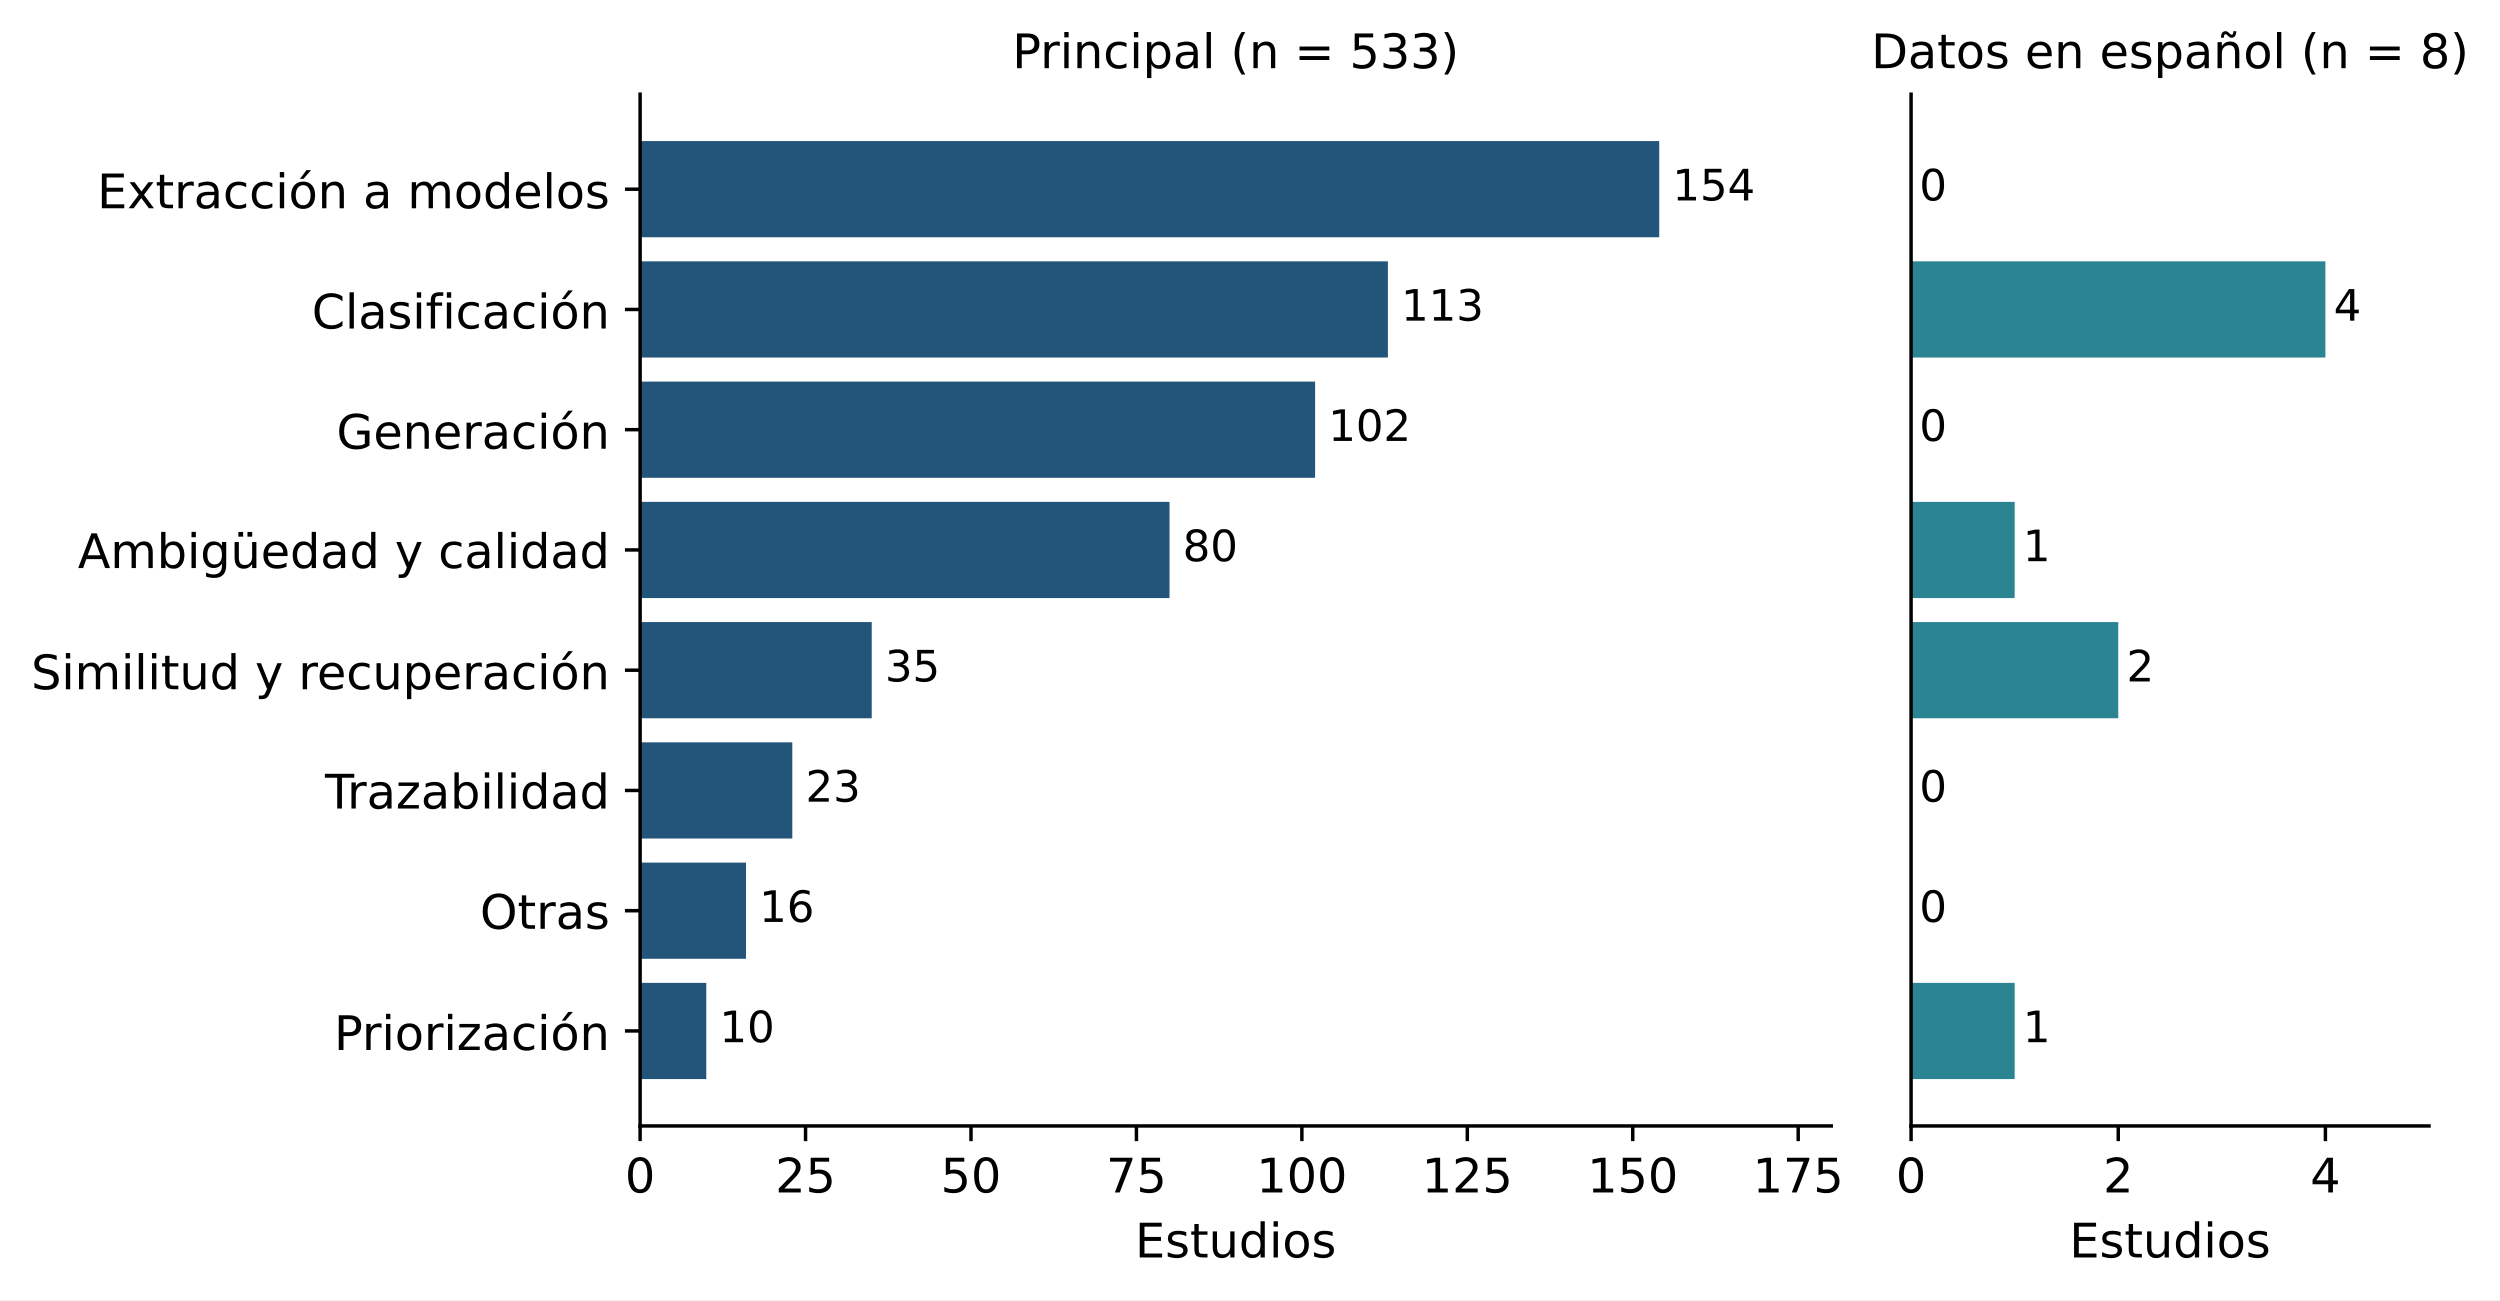
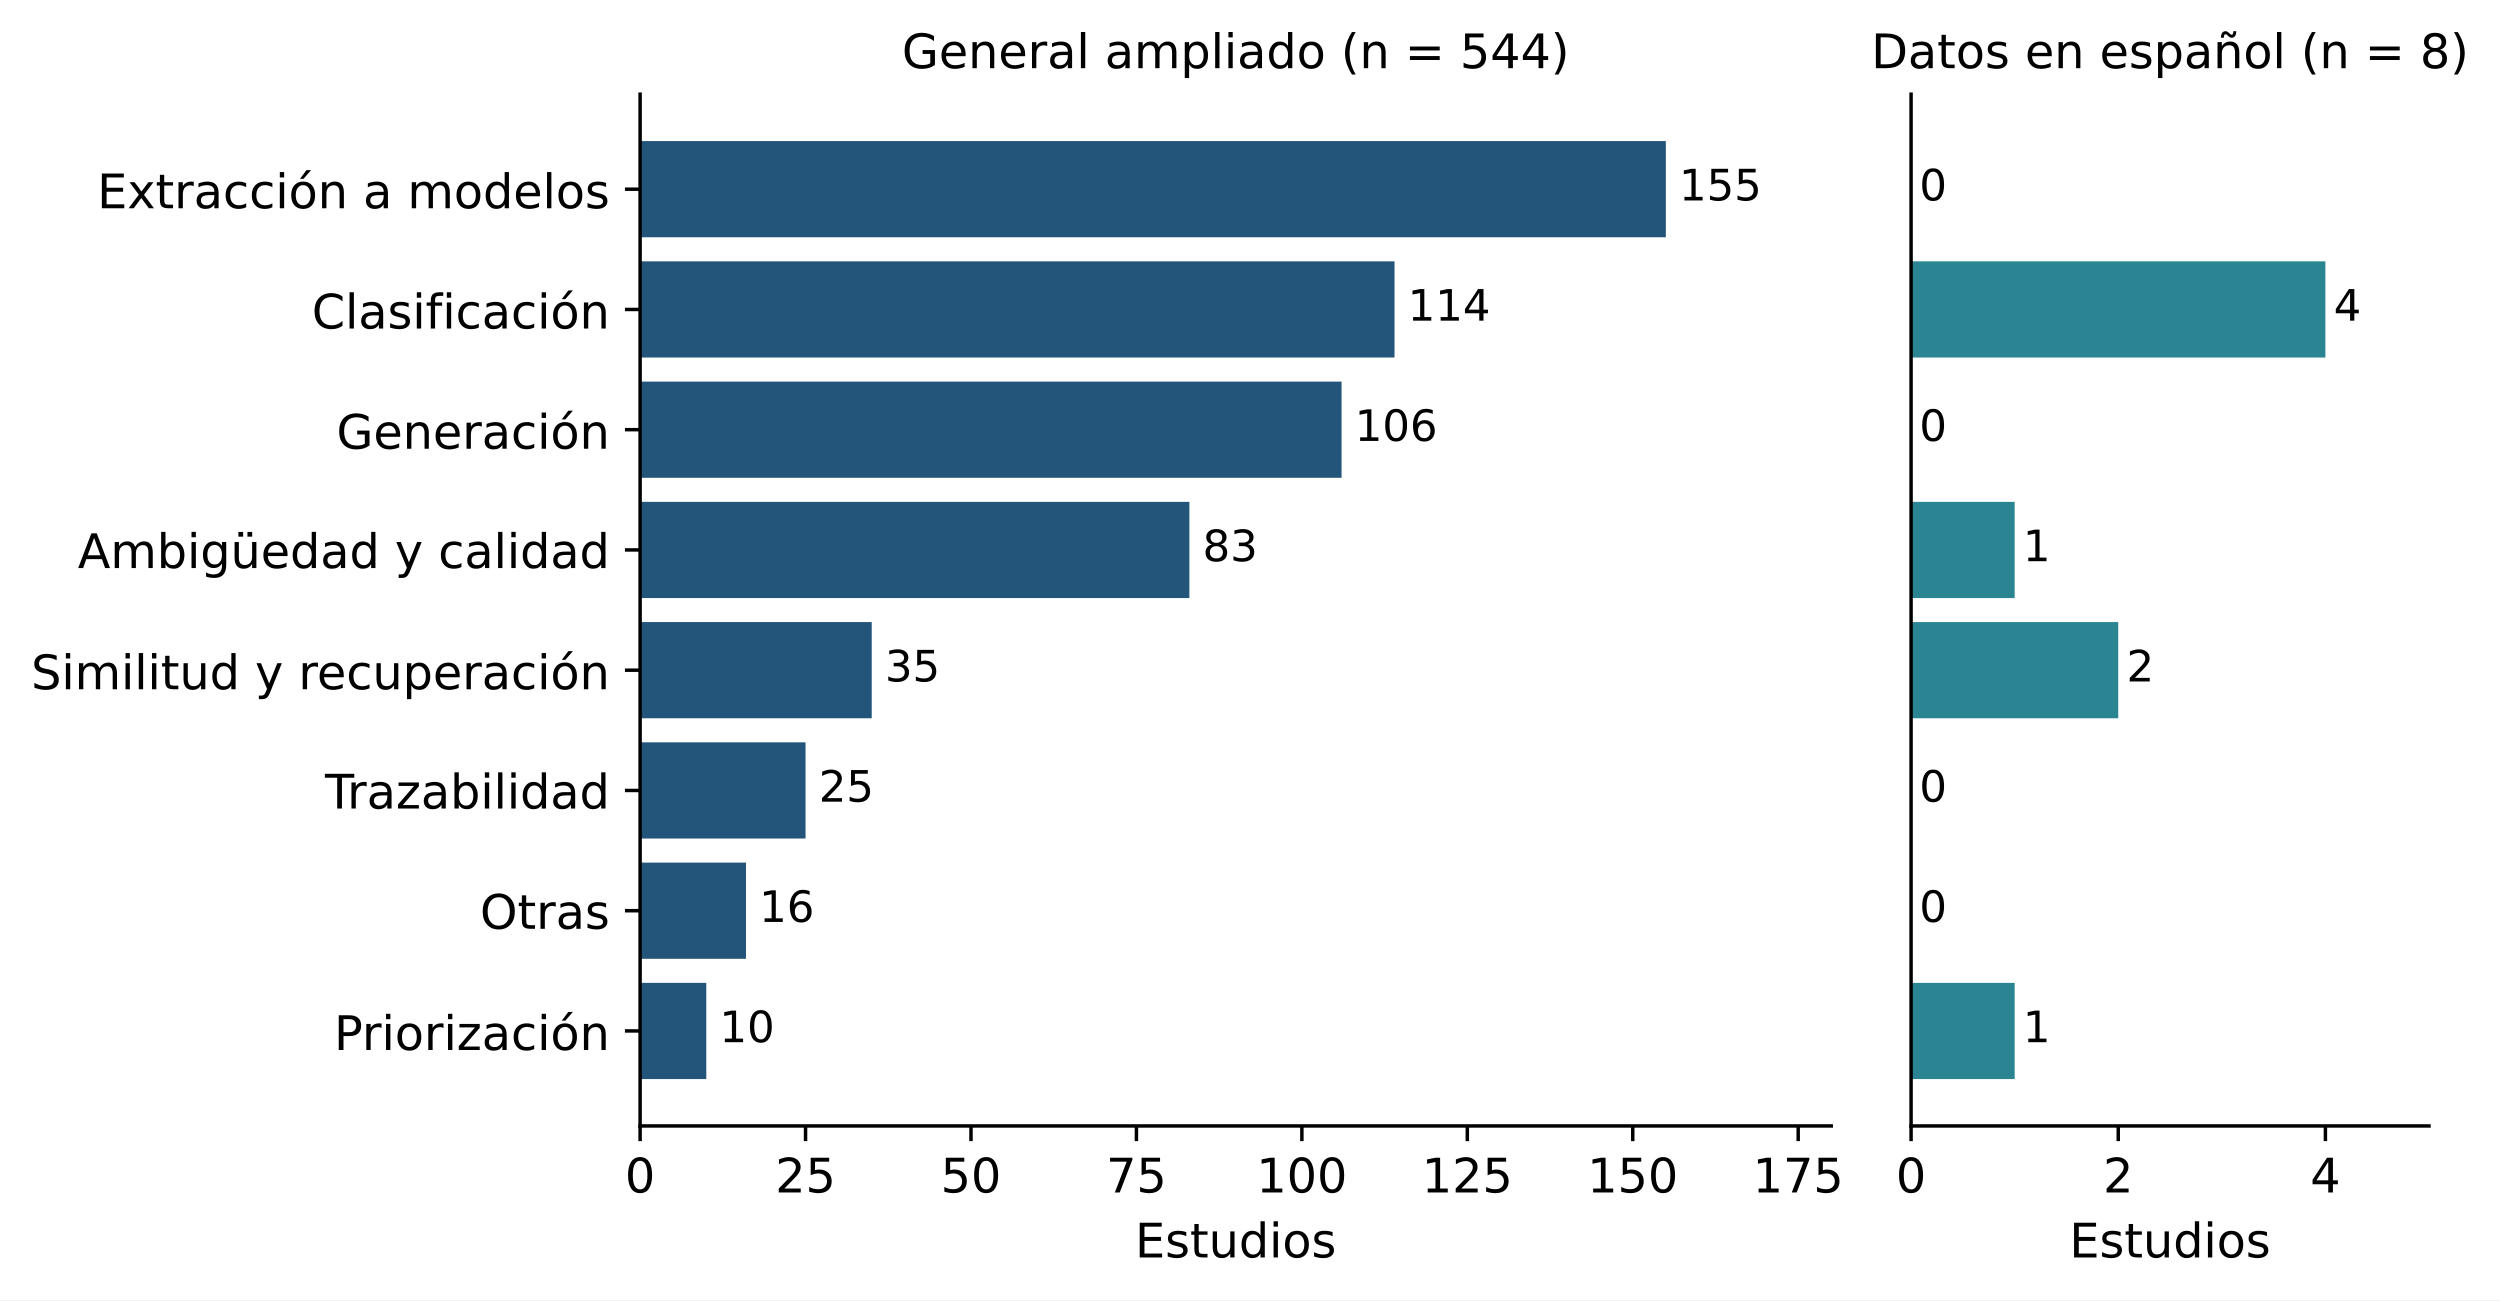
<svg xmlns="http://www.w3.org/2000/svg" xmlns:xlink="http://www.w3.org/1999/xlink" width="577.17pt" height="300.146pt" viewBox="0 0 577.17 300.146" version="1.1">
  <defs>
    <style type="text/css">*{stroke-linejoin: round; stroke-linecap: butt}</style>
  </defs>
  <g id="figure_1">
    <g id="patch_1">
      <path d="M 0 300.146  L 577.17 300.146  L 577.17 0  L 0 0  z " style="fill: #ffffff" />
    </g>
    <g id="axes_1">
      <g id="patch_2">
        <path d="M 147.78 259.946  L 422.785 259.946  L 422.785 21.746  L 147.78 21.746  z " style="fill: #ffffff" />
      </g>
      <g id="patch_3">
-         <path d="M 147.78 32.573  L 383.062 32.573  L 383.062 54.783  L 147.78 54.783  z " clip-path="url(#p4020b447af)" style="fill: #23557b" />
+         <path d="M 147.78 32.573  L 384.59 32.573  L 384.59 54.783  L 147.78 54.783  z " clip-path="url(#p4020b447af)" style="fill: #23557b" />
      </g>
      <g id="patch_4">
-         <path d="M 147.78 60.335  L 320.422 60.335  L 320.422 82.545  L 147.78 82.545  z " clip-path="url(#p4020b447af)" style="fill: #23557b" />
+         <path d="M 147.78 60.335  L 321.95 60.335  L 321.95 82.545  L 147.78 82.545  z " clip-path="url(#p4020b447af)" style="fill: #23557b" />
      </g>
      <g id="patch_5">
-         <path d="M 147.78 88.097  L 303.616 88.097  L 303.616 110.307  L 147.78 110.307  z " clip-path="url(#p4020b447af)" style="fill: #23557b" />
+         <path d="M 147.78 88.097  L 309.727 88.097  L 309.727 110.307  L 147.78 110.307  z " clip-path="url(#p4020b447af)" style="fill: #23557b" />
      </g>
      <g id="patch_6">
-         <path d="M 147.78 115.86  L 270.004 115.86  L 270.004 138.069  L 147.78 138.069  z " clip-path="url(#p4020b447af)" style="fill: #23557b" />
+         <path d="M 147.78 115.86  L 274.588 115.86  L 274.588 138.069  L 147.78 138.069  z " clip-path="url(#p4020b447af)" style="fill: #23557b" />
      </g>
      <g id="patch_7">
        <path d="M 147.78 143.622  L 201.253 143.622  L 201.253 165.832  L 147.78 165.832  z " clip-path="url(#p4020b447af)" style="fill: #23557b" />
      </g>
      <g id="patch_8">
-         <path d="M 147.78 171.384  L 182.919 171.384  L 182.919 193.594  L 147.78 193.594  z " clip-path="url(#p4020b447af)" style="fill: #23557b" />
+         <path d="M 147.78 171.384  L 185.975 171.384  L 185.975 193.594  L 147.78 193.594  z " clip-path="url(#p4020b447af)" style="fill: #23557b" />
      </g>
      <g id="patch_9">
        <path d="M 147.78 199.146  L 172.224 199.146  L 172.224 221.356  L 147.78 221.356  z " clip-path="url(#p4020b447af)" style="fill: #23557b" />
      </g>
      <g id="patch_10">
        <path d="M 147.78 226.909  L 163.058 226.909  L 163.058 249.118  L 147.78 249.118  z " clip-path="url(#p4020b447af)" style="fill: #23557b" />
      </g>
      <g id="matplotlib.axis_1">
        <g id="xtick_1">
          <g id="line2d_1">
            <defs>
              <path id="mdf77fb11ff" d="M 0 0  L 0 3.5  " style="stroke: #000000; stroke-width: 0.8" />
            </defs>
            <g>
              <use xlink:href="#mdf77fb11ff" x="147.78" y="259.946" style="stroke: #000000; stroke-width: 0.8" />
            </g>
          </g>
          <g id="text_1">
            <text style="font-size: 11px; font-family: 'DejaVu Sans'; text-anchor: middle" x="147.78" y="275.303" transform="rotate(-0 147.7795 275.303)">0</text>
          </g>
        </g>
        <g id="xtick_2">
          <g id="line2d_2">
            <g>
              <use xlink:href="#mdf77fb11ff" x="185.975" y="259.946" style="stroke: #000000; stroke-width: 0.8" />
            </g>
          </g>
          <g id="text_2">
            <text style="font-size: 11px; font-family: 'DejaVu Sans'; text-anchor: middle" x="185.975" y="275.303" transform="rotate(-0 185.9747 275.303)">25</text>
          </g>
        </g>
        <g id="xtick_3">
          <g id="line2d_3">
            <g>
              <use xlink:href="#mdf77fb11ff" x="224.17" y="259.946" style="stroke: #000000; stroke-width: 0.8" />
            </g>
          </g>
          <g id="text_3">
            <text style="font-size: 11px; font-family: 'DejaVu Sans'; text-anchor: middle" x="224.17" y="275.303" transform="rotate(-0 224.1699 275.303)">50</text>
          </g>
        </g>
        <g id="xtick_4">
          <g id="line2d_4">
            <g>
              <use xlink:href="#mdf77fb11ff" x="262.365" y="259.946" style="stroke: #000000; stroke-width: 0.8" />
            </g>
          </g>
          <g id="text_4">
            <text style="font-size: 11px; font-family: 'DejaVu Sans'; text-anchor: middle" x="262.365" y="275.303" transform="rotate(-0 262.3651 275.303)">75</text>
          </g>
        </g>
        <g id="xtick_5">
          <g id="line2d_5">
            <g>
              <use xlink:href="#mdf77fb11ff" x="300.56" y="259.946" style="stroke: #000000; stroke-width: 0.8" />
            </g>
          </g>
          <g id="text_5">
            <text style="font-size: 11px; font-family: 'DejaVu Sans'; text-anchor: middle" x="300.56" y="275.303" transform="rotate(-0 300.5603 275.303)">100</text>
          </g>
        </g>
        <g id="xtick_6">
          <g id="line2d_6">
            <g>
              <use xlink:href="#mdf77fb11ff" x="338.756" y="259.946" style="stroke: #000000; stroke-width: 0.8" />
            </g>
          </g>
          <g id="text_6">
            <text style="font-size: 11px; font-family: 'DejaVu Sans'; text-anchor: middle" x="338.756" y="275.303" transform="rotate(-0 338.7555 275.303)">125</text>
          </g>
        </g>
        <g id="xtick_7">
          <g id="line2d_7">
            <g>
              <use xlink:href="#mdf77fb11ff" x="376.951" y="259.946" style="stroke: #000000; stroke-width: 0.8" />
            </g>
          </g>
          <g id="text_7">
            <text style="font-size: 11px; font-family: 'DejaVu Sans'; text-anchor: middle" x="376.951" y="275.303" transform="rotate(-0 376.9507 275.303)">150</text>
          </g>
        </g>
        <g id="xtick_8">
          <g id="line2d_8">
            <g>
              <use xlink:href="#mdf77fb11ff" x="415.146" y="259.946" style="stroke: #000000; stroke-width: 0.8" />
            </g>
          </g>
          <g id="text_8">
            <text style="font-size: 11px; font-family: 'DejaVu Sans'; text-anchor: middle" x="415.146" y="275.303" transform="rotate(-0 415.1459 275.303)">175</text>
          </g>
        </g>
        <g id="text_9">
          <text style="font-size: 11px; font-family: 'DejaVu Sans'; text-anchor: middle" x="285.282" y="290.304" transform="rotate(-0 285.2822 290.3039)">Estudios</text>
        </g>
      </g>
      <g id="matplotlib.axis_2">
        <g id="ytick_1">
          <g id="line2d_9">
            <defs>
              <path id="m7b1b23f761" d="M 0 0  L -3.5 0  " style="stroke: #000000; stroke-width: 0.8" />
            </defs>
            <g>
              <use xlink:href="#m7b1b23f761" x="147.78" y="43.678" style="stroke: #000000; stroke-width: 0.8" />
            </g>
          </g>
          <g id="text_10">
            <text style="font-size: 11px; font-family: 'DejaVu Sans'; text-anchor: end" x="140.78" y="48.077" transform="rotate(-0 140.7795 48.07693)">Extracción a modelos</text>
          </g>
        </g>
        <g id="ytick_2">
          <g id="line2d_10">
            <g>
              <use xlink:href="#m7b1b23f761" x="147.78" y="71.44" style="stroke: #000000; stroke-width: 0.8" />
            </g>
          </g>
          <g id="text_11">
            <text style="font-size: 11px; font-family: 'DejaVu Sans'; text-anchor: end" x="140.78" y="75.839" transform="rotate(-0 140.7795 75.83917)">Clasificación</text>
          </g>
        </g>
        <g id="ytick_3">
          <g id="line2d_11">
            <g>
              <use xlink:href="#m7b1b23f761" x="147.78" y="99.202" style="stroke: #000000; stroke-width: 0.8" />
            </g>
          </g>
          <g id="text_12">
            <text style="font-size: 11px; font-family: 'DejaVu Sans'; text-anchor: end" x="140.78" y="103.601" transform="rotate(-0 140.7795 103.6014)">Generación</text>
          </g>
        </g>
        <g id="ytick_4">
          <g id="line2d_12">
            <g>
              <use xlink:href="#m7b1b23f761" x="147.78" y="126.965" style="stroke: #000000; stroke-width: 0.8" />
            </g>
          </g>
          <g id="text_13">
            <text style="font-size: 11px; font-family: 'DejaVu Sans'; text-anchor: end" x="140.78" y="131.144" transform="rotate(-0 140.7795 131.1436)">Ambigüedad y calidad</text>
          </g>
        </g>
        <g id="ytick_5">
          <g id="line2d_13">
            <g>
              <use xlink:href="#m7b1b23f761" x="147.78" y="154.727" style="stroke: #000000; stroke-width: 0.8" />
            </g>
          </g>
          <g id="text_14">
            <text style="font-size: 11px; font-family: 'DejaVu Sans'; text-anchor: end" x="140.78" y="159.126" transform="rotate(-0 140.7795 159.1259)">Similitud y recuperación</text>
          </g>
        </g>
        <g id="ytick_6">
          <g id="line2d_14">
            <g>
              <use xlink:href="#m7b1b23f761" x="147.78" y="182.489" style="stroke: #000000; stroke-width: 0.8" />
            </g>
          </g>
          <g id="text_15">
            <text style="font-size: 11px; font-family: 'DejaVu Sans'; text-anchor: end" x="140.78" y="186.668" transform="rotate(-0 140.7795 186.6681)">Trazabilidad</text>
          </g>
        </g>
        <g id="ytick_7">
          <g id="line2d_15">
            <g>
              <use xlink:href="#m7b1b23f761" x="147.78" y="210.251" style="stroke: #000000; stroke-width: 0.8" />
            </g>
          </g>
          <g id="text_16">
            <text style="font-size: 11px; font-family: 'DejaVu Sans'; text-anchor: end" x="140.78" y="214.43" transform="rotate(-0 140.7795 214.4299)">Otras</text>
          </g>
        </g>
        <g id="ytick_8">
          <g id="line2d_16">
            <g>
              <use xlink:href="#m7b1b23f761" x="147.78" y="238.013" style="stroke: #000000; stroke-width: 0.8" />
            </g>
          </g>
          <g id="text_17">
            <text style="font-size: 11px; font-family: 'DejaVu Sans'; text-anchor: end" x="140.78" y="242.413" transform="rotate(-0 140.7795 242.4126)">Priorización</text>
          </g>
        </g>
      </g>
      <g id="patch_11">
        <path d="M 147.78 259.946  L 147.78 21.746  " style="fill: none; stroke: #000000; stroke-width: 0.8; stroke-linejoin: miter; stroke-linecap: square" />
      </g>
      <g id="patch_12">
        <path d="M 147.78 259.946  L 422.785 259.946  " style="fill: none; stroke: #000000; stroke-width: 0.8; stroke-linejoin: miter; stroke-linecap: square" />
      </g>
      <g id="text_18">
-         <text style="font-size: 10px; font-family: 'DejaVu Sans'; text-anchor: start" x="386.118" y="46.275" transform="rotate(-0 386.1176 46.27545)">154</text>
+         <text style="font-size: 10px; font-family: 'DejaVu Sans'; text-anchor: start" x="387.645" y="46.275" transform="rotate(-0 387.6454 46.27545)">155</text>
      </g>
      <g id="text_19">
-         <text style="font-size: 10px; font-family: 'DejaVu Sans'; text-anchor: start" x="323.477" y="74.038" transform="rotate(-0 323.4774 74.03769)">113</text>
+         <text style="font-size: 10px; font-family: 'DejaVu Sans'; text-anchor: start" x="325.005" y="74.038" transform="rotate(-0 325.0052 74.03769)">114</text>
      </g>
      <g id="text_20">
-         <text style="font-size: 10px; font-family: 'DejaVu Sans'; text-anchor: start" x="306.672" y="101.8" transform="rotate(-0 306.6716 101.7999)">102</text>
+         <text style="font-size: 10px; font-family: 'DejaVu Sans'; text-anchor: start" x="312.783" y="101.8" transform="rotate(-0 312.7828 101.7999)">106</text>
      </g>
      <g id="text_21">
-         <text style="font-size: 10px; font-family: 'DejaVu Sans'; text-anchor: start" x="273.06" y="129.562" transform="rotate(-0 273.0598 129.5622)">80</text>
+         <text style="font-size: 10px; font-family: 'DejaVu Sans'; text-anchor: start" x="277.643" y="129.562" transform="rotate(-0 277.6432 129.5622)">83</text>
      </g>
      <g id="text_22">
        <text style="font-size: 10px; font-family: 'DejaVu Sans'; text-anchor: start" x="204.308" y="157.324" transform="rotate(-0 204.3084 157.3244)">35</text>
      </g>
      <g id="text_23">
-         <text style="font-size: 10px; font-family: 'DejaVu Sans'; text-anchor: start" x="185.975" y="185.087" transform="rotate(-0 185.9747 185.0866)">23</text>
+         <text style="font-size: 10px; font-family: 'DejaVu Sans'; text-anchor: start" x="189.03" y="185.087" transform="rotate(-0 189.0303 185.0866)">25</text>
      </g>
      <g id="text_24">
        <text style="font-size: 10px; font-family: 'DejaVu Sans'; text-anchor: start" x="175.28" y="212.849" transform="rotate(-0 175.2801 212.8489)">16</text>
      </g>
      <g id="text_25">
        <text style="font-size: 10px; font-family: 'DejaVu Sans'; text-anchor: start" x="166.113" y="240.611" transform="rotate(-0 166.1132 240.6111)">10</text>
      </g>
      <g id="text_26">
-         <text style="font-size: 11px; font-family: 'DejaVu Sans'; text-anchor: middle" x="285.282" y="15.746" transform="rotate(-0 285.2822 15.74563)">Principal (n = 533)</text>
+         <text style="font-size: 11px; font-family: 'DejaVu Sans'; text-anchor: middle" x="285.282" y="15.746" transform="rotate(-0 285.2822 15.74563)">General ampliado (n = 544)</text>
      </g>
    </g>
    <g id="axes_2">
      <g id="patch_13">
        <path d="M 441.208 259.946  L 560.776 259.946  L 560.776 21.746  L 441.208 21.746  z " style="fill: #ffffff" />
      </g>
      <g id="patch_14">
        <path d="M 441.208 32.573  L 441.208 32.573  L 441.208 54.783  L 441.208 54.783  z " clip-path="url(#p2b25fcb216)" style="fill: #2b8492" />
      </g>
      <g id="patch_15">
        <path d="M 441.208 60.335  L 536.862 60.335  L 536.862 82.545  L 441.208 82.545  z " clip-path="url(#p2b25fcb216)" style="fill: #2b8492" />
      </g>
      <g id="patch_16">
        <path d="M 441.208 88.097  L 441.208 88.097  L 441.208 110.307  L 441.208 110.307  z " clip-path="url(#p2b25fcb216)" style="fill: #2b8492" />
      </g>
      <g id="patch_17">
        <path d="M 441.208 115.86  L 465.122 115.86  L 465.122 138.069  L 441.208 138.069  z " clip-path="url(#p2b25fcb216)" style="fill: #2b8492" />
      </g>
      <g id="patch_18">
        <path d="M 441.208 143.622  L 489.035 143.622  L 489.035 165.832  L 441.208 165.832  z " clip-path="url(#p2b25fcb216)" style="fill: #2b8492" />
      </g>
      <g id="patch_19">
        <path d="M 441.208 171.384  L 441.208 171.384  L 441.208 193.594  L 441.208 193.594  z " clip-path="url(#p2b25fcb216)" style="fill: #2b8492" />
      </g>
      <g id="patch_20">
        <path d="M 441.208 199.146  L 441.208 199.146  L 441.208 221.356  L 441.208 221.356  z " clip-path="url(#p2b25fcb216)" style="fill: #2b8492" />
      </g>
      <g id="patch_21">
        <path d="M 441.208 226.909  L 465.122 226.909  L 465.122 249.118  L 441.208 249.118  z " clip-path="url(#p2b25fcb216)" style="fill: #2b8492" />
      </g>
      <g id="matplotlib.axis_3">
        <g id="xtick_9">
          <g id="line2d_17">
            <g>
              <use xlink:href="#mdf77fb11ff" x="441.208" y="259.946" style="stroke: #000000; stroke-width: 0.8" />
            </g>
          </g>
          <g id="text_27">
            <text style="font-size: 11px; font-family: 'DejaVu Sans'; text-anchor: middle" x="441.208" y="275.303" transform="rotate(-0 441.2082 275.303)">0</text>
          </g>
        </g>
        <g id="xtick_10">
          <g id="line2d_18">
            <g>
              <use xlink:href="#mdf77fb11ff" x="489.035" y="259.946" style="stroke: #000000; stroke-width: 0.8" />
            </g>
          </g>
          <g id="text_28">
            <text style="font-size: 11px; font-family: 'DejaVu Sans'; text-anchor: middle" x="489.035" y="275.303" transform="rotate(-0 489.0352 275.303)">2</text>
          </g>
        </g>
        <g id="xtick_11">
          <g id="line2d_19">
            <g>
              <use xlink:href="#mdf77fb11ff" x="536.862" y="259.946" style="stroke: #000000; stroke-width: 0.8" />
            </g>
          </g>
          <g id="text_29">
            <text style="font-size: 11px; font-family: 'DejaVu Sans'; text-anchor: middle" x="536.862" y="275.303" transform="rotate(-0 536.8623 275.303)">4</text>
          </g>
        </g>
        <g id="text_30">
          <text style="font-size: 11px; font-family: 'DejaVu Sans'; text-anchor: middle" x="500.992" y="290.304" transform="rotate(-0 500.992 290.3039)">Estudios</text>
        </g>
      </g>
      <g id="matplotlib.axis_4" />
      <g id="patch_22">
        <path d="M 441.208 259.946  L 441.208 21.746  " style="fill: none; stroke: #000000; stroke-width: 0.8; stroke-linejoin: miter; stroke-linecap: square" />
      </g>
      <g id="patch_23">
        <path d="M 441.208 259.946  L 560.776 259.946  " style="fill: none; stroke: #000000; stroke-width: 0.8; stroke-linejoin: miter; stroke-linecap: square" />
      </g>
      <g id="text_31">
        <text style="font-size: 10px; font-family: 'DejaVu Sans'; text-anchor: start" x="443.121" y="46.275" transform="rotate(-0 443.1213 46.27545)">0</text>
      </g>
      <g id="text_32">
        <text style="font-size: 10px; font-family: 'DejaVu Sans'; text-anchor: start" x="538.775" y="74.038" transform="rotate(-0 538.7753 74.03769)">4</text>
      </g>
      <g id="text_33">
        <text style="font-size: 10px; font-family: 'DejaVu Sans'; text-anchor: start" x="443.121" y="101.8" transform="rotate(-0 443.1213 101.7999)">0</text>
      </g>
      <g id="text_34">
        <text style="font-size: 10px; font-family: 'DejaVu Sans'; text-anchor: start" x="467.035" y="129.562" transform="rotate(-0 467.0348 129.5622)">1</text>
      </g>
      <g id="text_35">
        <text style="font-size: 10px; font-family: 'DejaVu Sans'; text-anchor: start" x="490.948" y="157.324" transform="rotate(-0 490.9483 157.3244)">2</text>
      </g>
      <g id="text_36">
        <text style="font-size: 10px; font-family: 'DejaVu Sans'; text-anchor: start" x="443.121" y="185.087" transform="rotate(-0 443.1213 185.0866)">0</text>
      </g>
      <g id="text_37">
        <text style="font-size: 10px; font-family: 'DejaVu Sans'; text-anchor: start" x="443.121" y="212.849" transform="rotate(-0 443.1213 212.8489)">0</text>
      </g>
      <g id="text_38">
        <text style="font-size: 10px; font-family: 'DejaVu Sans'; text-anchor: start" x="467.035" y="240.611" transform="rotate(-0 467.0348 240.6111)">1</text>
      </g>
      <g id="text_39">
        <text style="font-size: 11px; font-family: 'DejaVu Sans'; text-anchor: middle" x="500.992" y="15.746" transform="rotate(-0 500.992 15.74563)">Datos en español (n = 8)</text>
      </g>
    </g>
  </g>
  <defs>
    <clipPath id="p4020b447af">
      <rect x="147.78" y="21.746" width="275.005" height="238.2" />
    </clipPath>
    <clipPath id="p2b25fcb216">
      <rect x="441.208" y="21.746" width="119.568" height="238.2" />
    </clipPath>
  </defs>
</svg>
